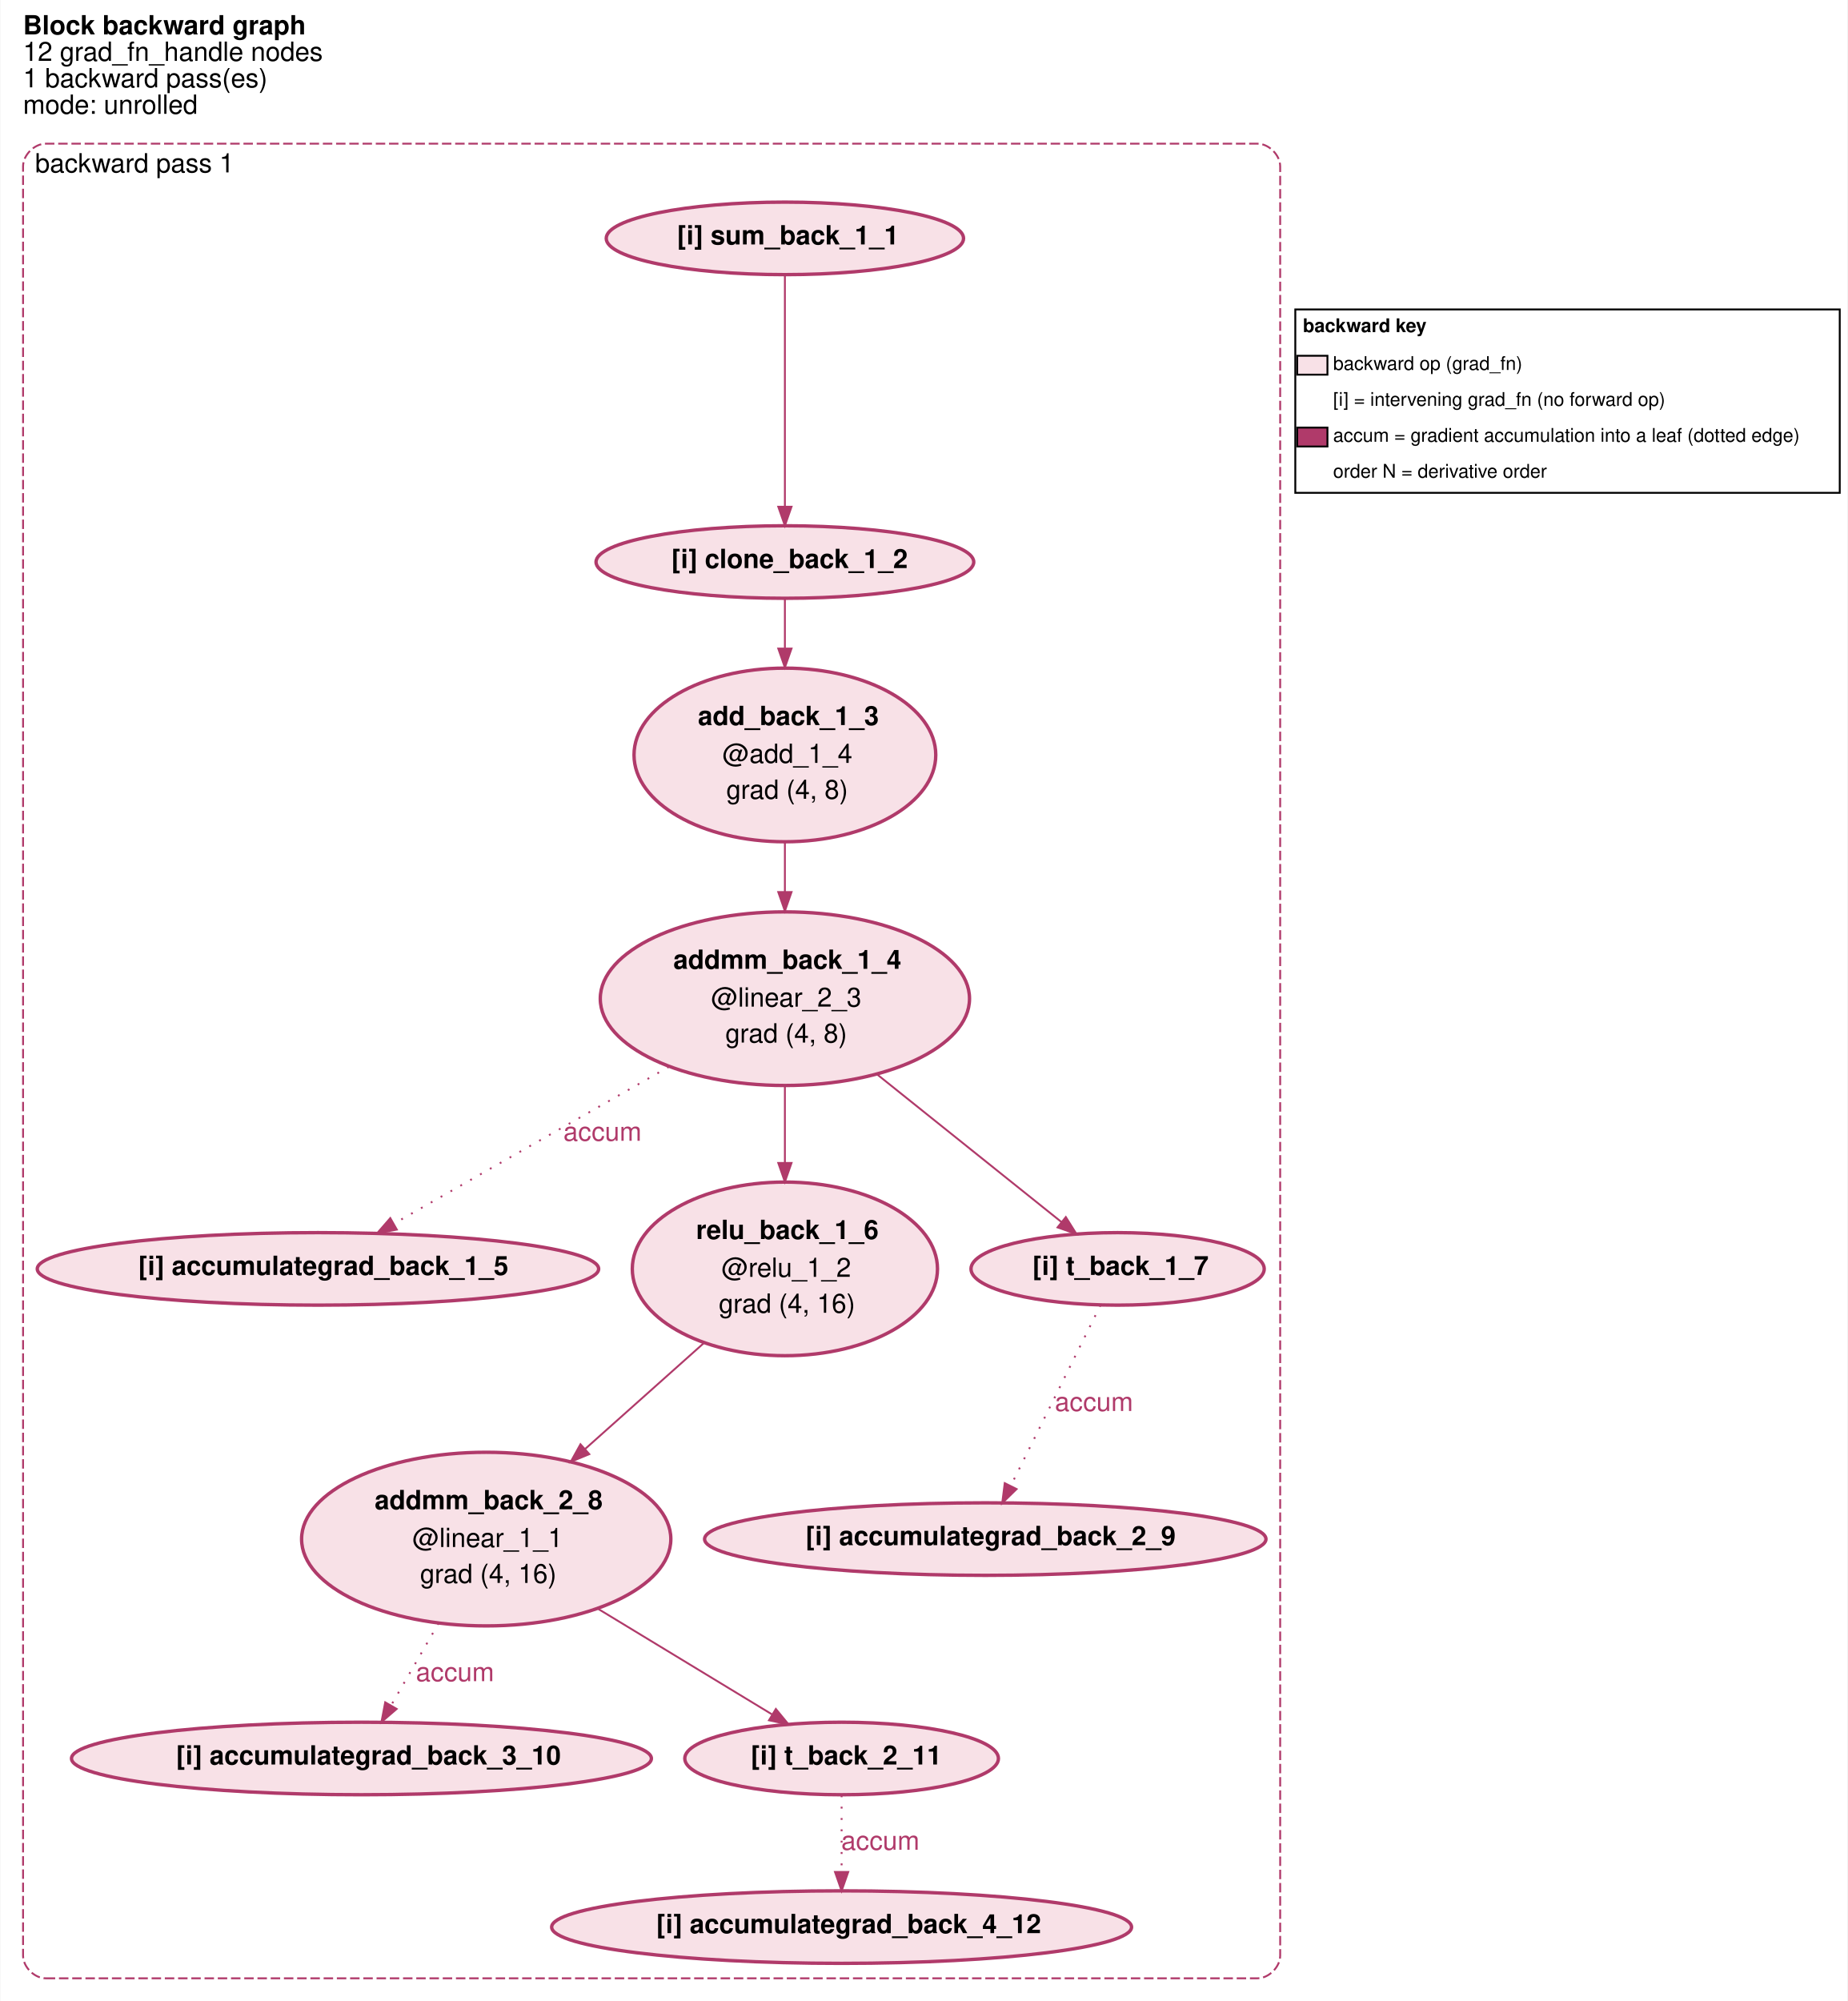
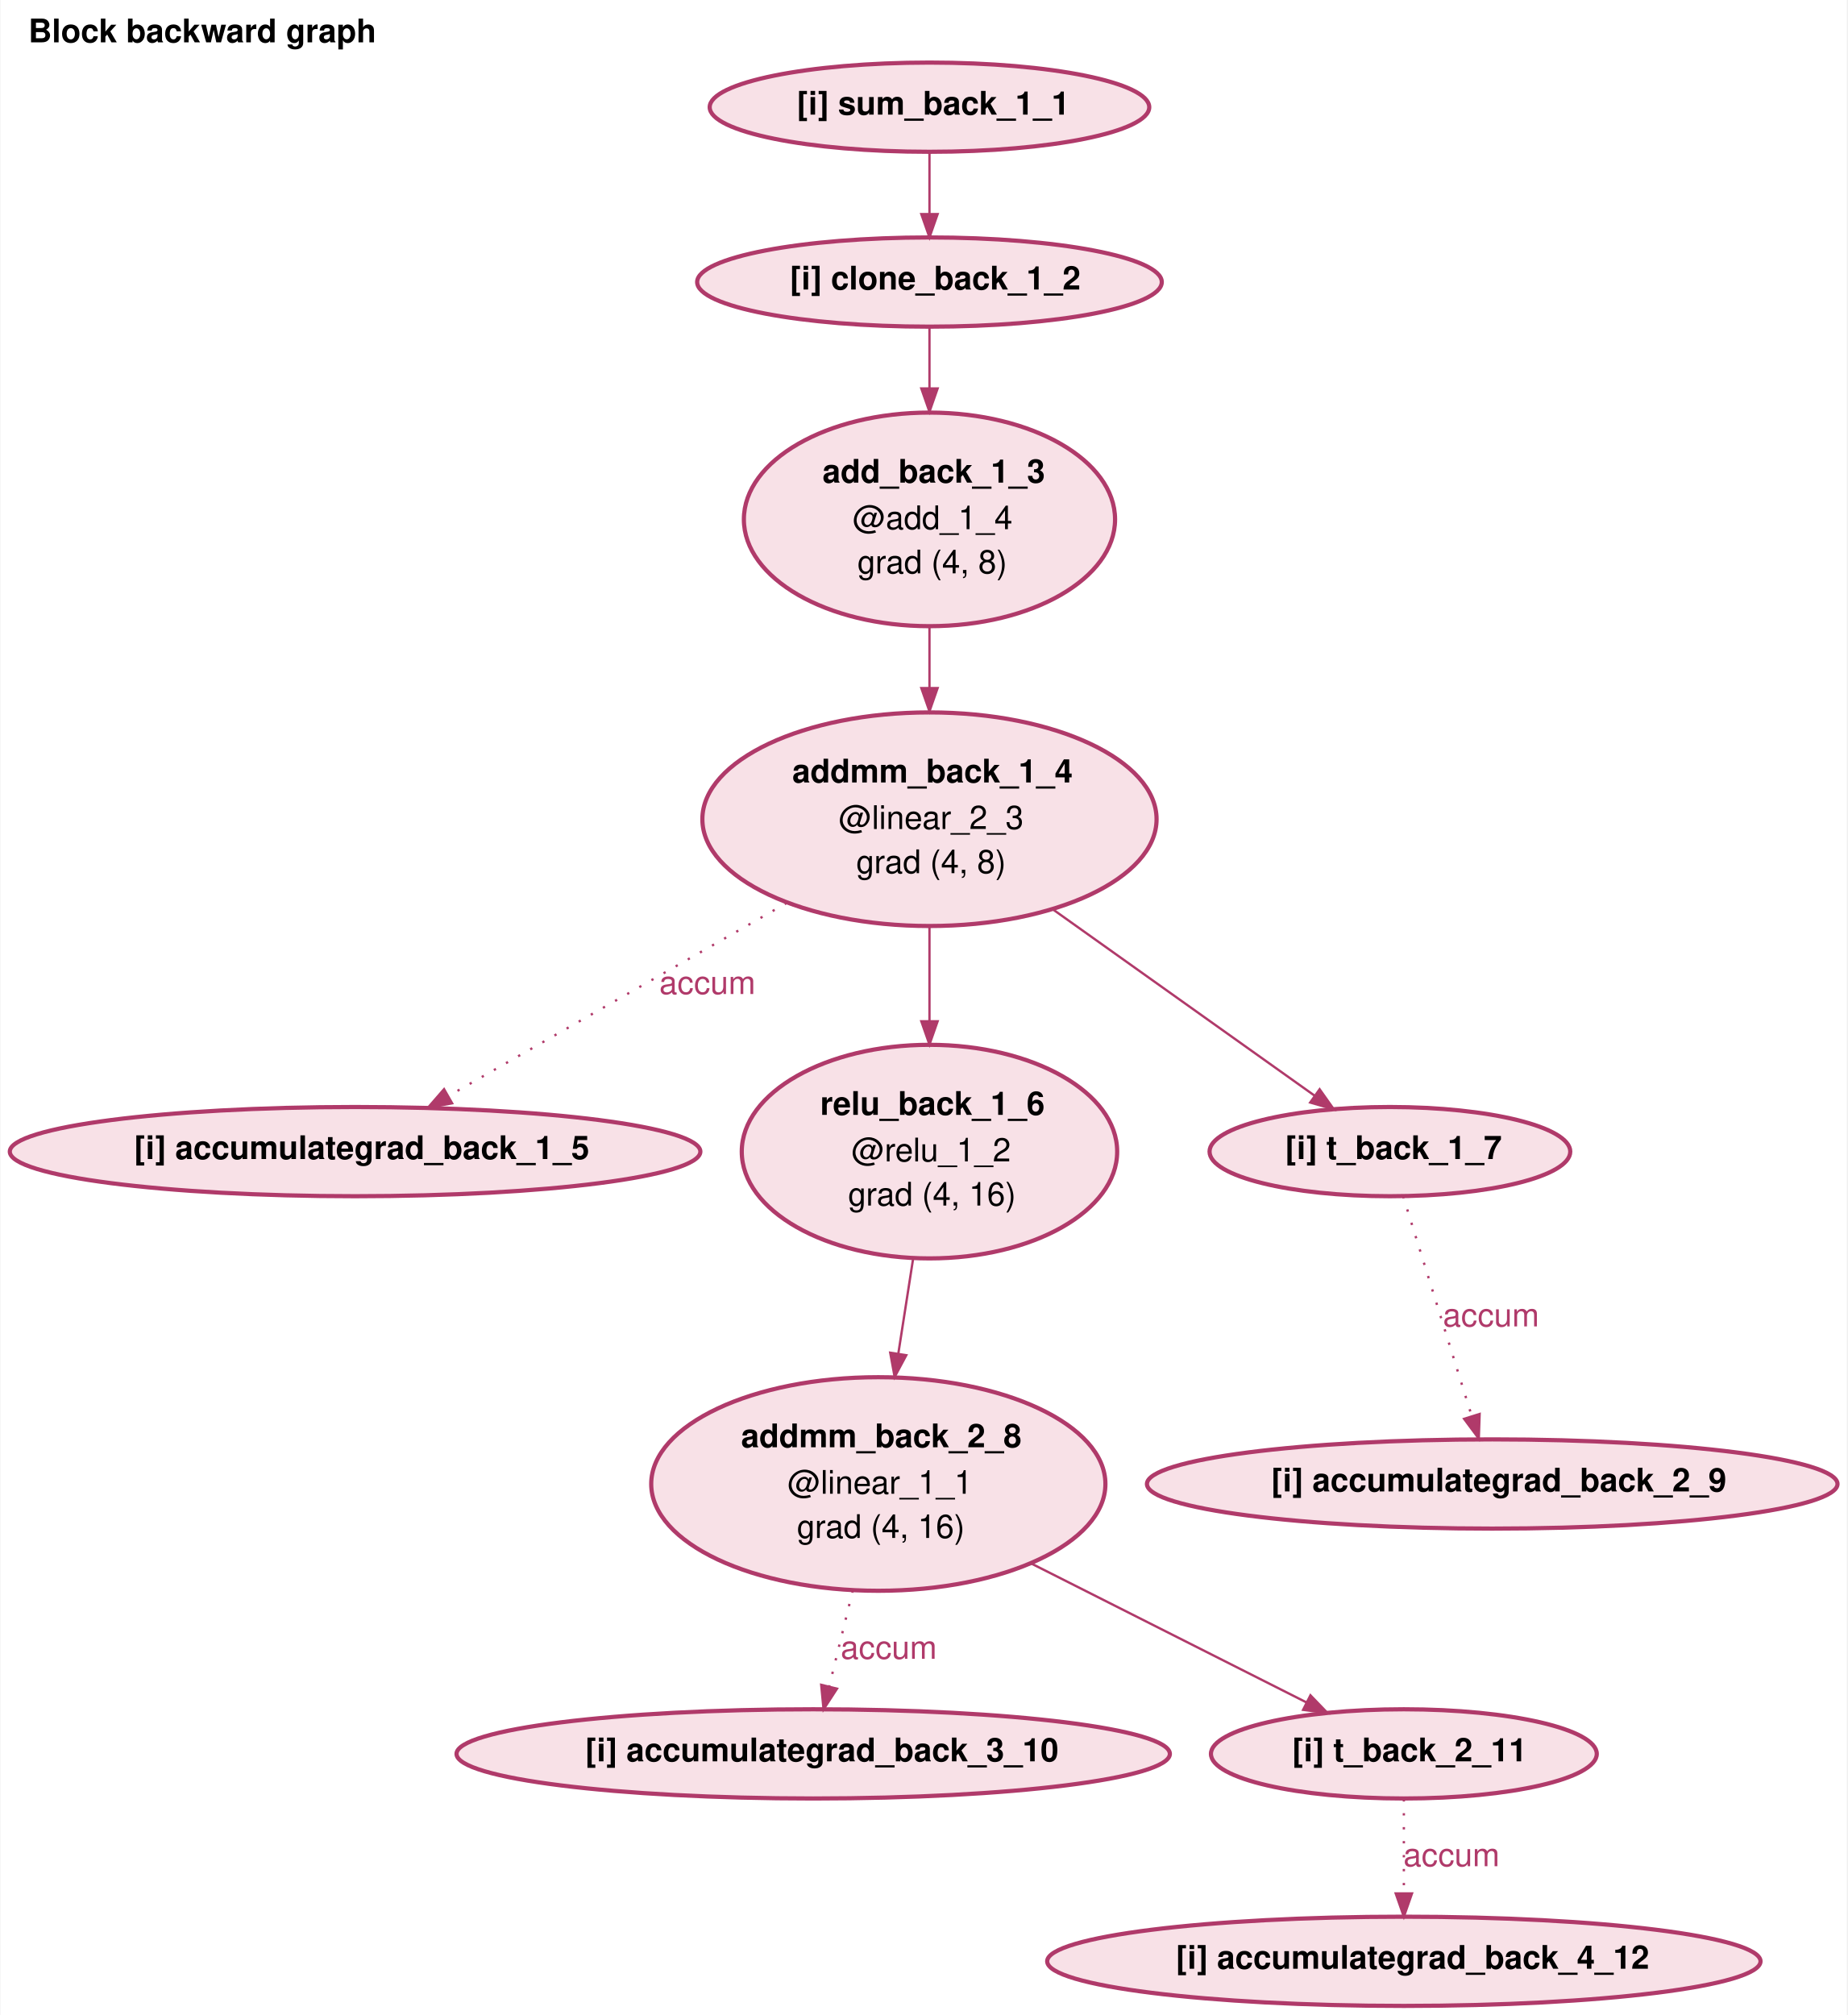
- <svg xmlns="http://www.w3.org/2000/svg" xmlns:xlink="http://www.w3.org/1999/xlink" width="977pt" height="1058pt" viewBox="0.00 0.00 977.00 1058.43">
-   <g id="graph0" class="graph" transform="scale(1 1) rotate(0) translate(4 1054.43)">
-     <polygon fill="white" stroke="transparent" points="-4,4 -4,-1054.43 973,-1054.43 973,4 -4,4" />
-     <text text-anchor="start" x="8" y="-1036.23" font-family="Helvetica,sans-Serif" font-weight="bold" font-size="14.00">Block backward graph</text>
-     <text text-anchor="start" x="8" y="-1022.23" font-family="Helvetica,sans-Serif" font-size="14.00">12 grad_fn_handle nodes</text>
-     <text text-anchor="start" x="8" y="-1008.23" font-family="Helvetica,sans-Serif" font-size="14.00">1 backward pass(es)</text>
-     <text text-anchor="start" x="8" y="-994.23" font-family="Helvetica,sans-Serif" font-size="14.00">mode: unrolled</text>
-     <g id="clust1" class="cluster">
-       <path fill="white" stroke="#b03a6a" stroke-dasharray="5,2" d="M20,-8C20,-8 661,-8 661,-8 667,-8 673,-14 673,-20 673,-20 673,-966.43 673,-966.43 673,-972.43 667,-978.43 661,-978.43 661,-978.43 20,-978.43 20,-978.43 14,-978.43 8,-972.43 8,-966.43 8,-966.43 8,-20 8,-20 8,-14 14,-8 20,-8" />
-       <text text-anchor="middle" x="67" y="-963.23" font-family="Helvetica,sans-Serif" font-size="14.00">backward pass 1</text>
-     </g>
+ <svg xmlns="http://www.w3.org/2000/svg" xmlns:xlink="http://www.w3.org/1999/xlink" width="794pt" height="866pt" viewBox="0.00 0.00 793.98 866.43">
+   <g id="graph0" class="graph" transform="scale(1 1) rotate(0) translate(4 862.43)">
+     <polygon fill="white" stroke="transparent" points="-4,4 -4,-862.43 789.98,-862.43 789.98,4 -4,4" />
+     <text text-anchor="start" x="8" y="-844.23" font-family="Helvetica,sans-Serif" font-weight="bold" font-size="14.00">Block backward graph</text>
    <g id="node1" class="node">
-       <ellipse fill="#f8e1e7" stroke="#b03a6a" stroke-width="1.8" cx="411" cy="-928.34" rx="94.51" ry="19.18" />
-       <text text-anchor="start" x="354" y="-925.14" font-family="Helvetica,sans-Serif" font-weight="bold" font-size="14.00">[i] sum_back_1_1</text>
+       <ellipse fill="#f8e1e7" stroke="#b03a6a" stroke-width="1.8" cx="395.49" cy="-816.34" rx="94.51" ry="19.18" />
+       <text text-anchor="start" x="338.49" y="-813.14" font-family="Helvetica,sans-Serif" font-weight="bold" font-size="14.00">[i] sum_back_1_1</text>
    </g>
    <g id="node2" class="node">
-       <ellipse fill="#f8e1e7" stroke="#b03a6a" stroke-width="1.8" cx="411" cy="-757.15" rx="99.9" ry="19.18" />
-       <text text-anchor="start" x="351" y="-753.95" font-family="Helvetica,sans-Serif" font-weight="bold" font-size="14.00">[i] clone_back_1_2</text>
+       <ellipse fill="#f8e1e7" stroke="#b03a6a" stroke-width="1.8" cx="395.49" cy="-741.15" rx="99.9" ry="19.18" />
+       <text text-anchor="start" x="335.49" y="-737.95" font-family="Helvetica,sans-Serif" font-weight="bold" font-size="14.00">[i] clone_back_1_2</text>
    </g>
    <g id="edge1" class="edge">
-       <path fill="none" stroke="#b03a6a" d="M411,-909.23C411,-879.8 411,-821.36 411,-786.42" />
-       <polygon fill="#b03a6a" stroke="#b03a6a" points="414.5,-786.39 411,-776.39 407.5,-786.39 414.5,-786.39" />
+       <path fill="none" stroke="#b03a6a" d="M395.49,-796.87C395.49,-788.92 395.49,-779.45 395.49,-770.64" />
+       <polygon fill="#b03a6a" stroke="#b03a6a" points="398.99,-770.36 395.49,-760.36 391.99,-770.36 398.99,-770.36" />
    </g>
    <g id="node3" class="node">
-       <ellipse fill="#f8e1e7" stroke="#b03a6a" stroke-width="1.8" cx="411" cy="-655.1" rx="79.81" ry="45.92" />
-       <text text-anchor="start" x="365" y="-670.9" font-family="Helvetica,sans-Serif" font-weight="bold" font-size="14.00">add_back_1_3</text>
-       <text text-anchor="start" x="378" y="-650.9" font-family="Helvetica,sans-Serif" font-size="14.00">@add_1_4</text>
-       <text text-anchor="start" x="380" y="-631.9" font-family="Helvetica,sans-Serif" font-size="14.00">grad (4, 8)</text>
+       <ellipse fill="#f8e1e7" stroke="#b03a6a" stroke-width="1.8" cx="395.49" cy="-639.1" rx="79.81" ry="45.92" />
+       <text text-anchor="start" x="349.49" y="-654.9" font-family="Helvetica,sans-Serif" font-weight="bold" font-size="14.00">add_back_1_3</text>
+       <text text-anchor="start" x="362.49" y="-634.9" font-family="Helvetica,sans-Serif" font-size="14.00">@add_1_4</text>
+       <text text-anchor="start" x="364.49" y="-615.9" font-family="Helvetica,sans-Serif" font-size="14.00">grad (4, 8)</text>
    </g>
    <g id="edge2" class="edge">
-       <path fill="none" stroke="#b03a6a" d="M411,-737.8C411,-730.26 411,-721.09 411,-711.66" />
-       <polygon fill="#b03a6a" stroke="#b03a6a" points="414.5,-711.38 411,-701.38 407.5,-711.38 414.5,-711.38" />
+       <path fill="none" stroke="#b03a6a" d="M395.49,-721.8C395.49,-714.26 395.49,-705.09 395.49,-695.66" />
+       <polygon fill="#b03a6a" stroke="#b03a6a" points="398.99,-695.38 395.49,-685.38 391.99,-695.38 398.99,-695.38" />
    </g>
    <g id="node4" class="node">
-       <ellipse fill="#f8e1e7" stroke="#b03a6a" stroke-width="1.8" cx="411" cy="-526.18" rx="97.66" ry="45.92" />
-       <text text-anchor="start" x="352" y="-541.98" font-family="Helvetica,sans-Serif" font-weight="bold" font-size="14.00">addmm_back_1_4</text>
-       <text text-anchor="start" x="372" y="-521.98" font-family="Helvetica,sans-Serif" font-size="14.00">@linear_2_3</text>
-       <text text-anchor="start" x="379.5" y="-502.98" font-family="Helvetica,sans-Serif" font-size="14.00">grad (4, 8)</text>
+       <ellipse fill="#f8e1e7" stroke="#b03a6a" stroke-width="1.8" cx="395.49" cy="-510.18" rx="97.66" ry="45.92" />
+       <text text-anchor="start" x="336.49" y="-525.98" font-family="Helvetica,sans-Serif" font-weight="bold" font-size="14.00">addmm_back_1_4</text>
+       <text text-anchor="start" x="356.49" y="-505.98" font-family="Helvetica,sans-Serif" font-size="14.00">@linear_2_3</text>
+       <text text-anchor="start" x="363.99" y="-486.98" font-family="Helvetica,sans-Serif" font-size="14.00">grad (4, 8)</text>
    </g>
    <g id="edge3" class="edge">
-       <path fill="none" stroke="#b03a6a" d="M411,-609C411,-600.49 411,-591.51 411,-582.73" />
-       <polygon fill="#b03a6a" stroke="#b03a6a" points="414.5,-582.57 411,-572.57 407.5,-582.57 414.5,-582.57" />
+       <path fill="none" stroke="#b03a6a" d="M395.49,-593C395.49,-584.49 395.49,-575.51 395.49,-566.73" />
+       <polygon fill="#b03a6a" stroke="#b03a6a" points="398.99,-566.57 395.49,-556.57 391.99,-566.57 398.99,-566.57" />
    </g>
    <g id="node5" class="node">
-       <ellipse fill="#f8e1e7" stroke="#b03a6a" stroke-width="1.8" cx="164" cy="-383.25" rx="148.48" ry="19.18" />
-       <text text-anchor="start" x="69" y="-380.05" font-family="Helvetica,sans-Serif" font-weight="bold" font-size="14.00">[i] accumulategrad_back_1_5</text>
+       <ellipse fill="#f8e1e7" stroke="#b03a6a" stroke-width="1.8" cx="148.49" cy="-367.25" rx="148.48" ry="19.18" />
+       <text text-anchor="start" x="53.49" y="-364.05" font-family="Helvetica,sans-Serif" font-weight="bold" font-size="14.00">[i] accumulategrad_back_1_5</text>
    </g>
    <g id="edge4" class="edge">
      <g id="a_edge4">
        <a xlink:title="accum -&gt; accumulategrad_back_1_5">
-           <path fill="none" stroke="#b03a6a" stroke-dasharray="1,5" d="M349.63,-490.16C304.26,-464.28 243.76,-429.76 204.36,-407.28" />
-           <polygon fill="#b03a6a" stroke="#b03a6a" points="205.72,-404.03 195.3,-402.11 202.26,-410.11 205.72,-404.03" />
+           <path fill="none" stroke="#b03a6a" stroke-dasharray="1,5" d="M334.12,-474.16C288.75,-448.28 228.26,-413.76 188.85,-391.28" />
+           <polygon fill="#b03a6a" stroke="#b03a6a" points="190.22,-388.03 179.8,-386.11 186.75,-394.11 190.22,-388.03" />
        </a>
      </g>
-       <text text-anchor="middle" x="314.5" y="-451.02" font-family="Helvetica,sans-Serif" font-size="14.00" fill="#b03a6a">accum</text>
+       <text text-anchor="middle" x="299.99" y="-435.02" font-family="Helvetica,sans-Serif" font-size="14.00" fill="#b03a6a">accum</text>
    </g>
    <g id="node6" class="node">
-       <ellipse fill="#f8e1e7" stroke="#b03a6a" stroke-width="1.8" cx="411" cy="-383.25" rx="80.72" ry="45.92" />
-       <text text-anchor="start" x="364" y="-399.05" font-family="Helvetica,sans-Serif" font-weight="bold" font-size="14.00">relu_back_1_6</text>
-       <text text-anchor="start" x="377.5" y="-379.05" font-family="Helvetica,sans-Serif" font-size="14.00">@relu_1_2</text>
-       <text text-anchor="start" x="376" y="-360.05" font-family="Helvetica,sans-Serif" font-size="14.00">grad (4, 16)</text>
+       <ellipse fill="#f8e1e7" stroke="#b03a6a" stroke-width="1.8" cx="395.49" cy="-367.25" rx="80.72" ry="45.92" />
+       <text text-anchor="start" x="348.49" y="-383.05" font-family="Helvetica,sans-Serif" font-weight="bold" font-size="14.00">relu_back_1_6</text>
+       <text text-anchor="start" x="361.99" y="-363.05" font-family="Helvetica,sans-Serif" font-size="14.00">@relu_1_2</text>
+       <text text-anchor="start" x="360.49" y="-344.05" font-family="Helvetica,sans-Serif" font-size="14.00">grad (4, 16)</text>
    </g>
    <g id="edge5" class="edge">
-       <path fill="none" stroke="#b03a6a" d="M411,-480.2C411,-467.23 411,-452.94 411,-439.43" />
-       <polygon fill="#b03a6a" stroke="#b03a6a" points="414.5,-439.29 411,-429.29 407.5,-439.29 414.5,-439.29" />
+       <path fill="none" stroke="#b03a6a" d="M395.49,-464.2C395.49,-451.23 395.49,-436.94 395.49,-423.43" />
+       <polygon fill="#b03a6a" stroke="#b03a6a" points="398.99,-423.29 395.49,-413.29 391.99,-423.29 398.99,-423.29" />
    </g>
    <g id="node7" class="node">
-       <ellipse fill="#f8e1e7" stroke="#b03a6a" stroke-width="1.8" cx="587" cy="-383.25" rx="77.56" ry="19.18" />
-       <text text-anchor="start" x="542" y="-380.05" font-family="Helvetica,sans-Serif" font-weight="bold" font-size="14.00">[i] t_back_1_7</text>
+       <ellipse fill="#f8e1e7" stroke="#b03a6a" stroke-width="1.8" cx="593.49" cy="-367.25" rx="77.56" ry="19.18" />
+       <text text-anchor="start" x="548.49" y="-364.05" font-family="Helvetica,sans-Serif" font-weight="bold" font-size="14.00">[i] t_back_1_7</text>
    </g>
    <g id="edge6" class="edge">
-       <path fill="none" stroke="#b03a6a" d="M459.56,-486.3C490.91,-461.19 530.68,-429.35 557.38,-407.97" />
-       <polygon fill="#b03a6a" stroke="#b03a6a" points="559.61,-410.67 565.23,-401.69 555.23,-405.2 559.61,-410.67" />
+       <path fill="none" stroke="#b03a6a" d="M448.55,-471.41C484.47,-445.85 530.75,-412.91 561.23,-391.22" />
+       <polygon fill="#b03a6a" stroke="#b03a6a" points="563.27,-394.06 569.39,-385.41 559.21,-388.36 563.27,-394.06" />
    </g>
    <g id="node8" class="node">
-       <ellipse fill="#f8e1e7" stroke="#b03a6a" stroke-width="1.8" cx="253" cy="-240.33" rx="97.66" ry="45.92" />
-       <text text-anchor="start" x="194" y="-256.13" font-family="Helvetica,sans-Serif" font-weight="bold" font-size="14.00">addmm_back_2_8</text>
-       <text text-anchor="start" x="214" y="-236.13" font-family="Helvetica,sans-Serif" font-size="14.00">@linear_1_1</text>
-       <text text-anchor="start" x="218" y="-217.13" font-family="Helvetica,sans-Serif" font-size="14.00">grad (4, 16)</text>
+       <ellipse fill="#f8e1e7" stroke="#b03a6a" stroke-width="1.8" cx="373.49" cy="-224.33" rx="97.66" ry="45.92" />
+       <text text-anchor="start" x="314.49" y="-240.13" font-family="Helvetica,sans-Serif" font-weight="bold" font-size="14.00">addmm_back_2_8</text>
+       <text text-anchor="start" x="334.49" y="-220.13" font-family="Helvetica,sans-Serif" font-size="14.00">@linear_1_1</text>
+       <text text-anchor="start" x="338.49" y="-201.13" font-family="Helvetica,sans-Serif" font-size="14.00">grad (4, 16)</text>
    </g>
    <g id="edge7" class="edge">
-       <path fill="none" stroke="#b03a6a" d="M368.24,-344.12C348.87,-326.84 325.8,-306.26 305.4,-288.06" />
-       <polygon fill="#b03a6a" stroke="#b03a6a" points="307.52,-285.26 297.72,-281.22 302.86,-290.49 307.52,-285.26" />
+       <path fill="none" stroke="#b03a6a" d="M388.47,-321.28C386.45,-308.31 384.21,-294.01 382.11,-280.5" />
+       <polygon fill="#b03a6a" stroke="#b03a6a" points="385.52,-279.7 380.52,-270.36 378.61,-280.78 385.52,-279.7" />
    </g>
    <g id="node9" class="node">
-       <ellipse fill="#f8e1e7" stroke="#b03a6a" stroke-width="1.8" cx="517" cy="-240.33" rx="148.48" ry="19.18" />
-       <text text-anchor="start" x="422" y="-237.13" font-family="Helvetica,sans-Serif" font-weight="bold" font-size="14.00">[i] accumulategrad_back_2_9</text>
+       <ellipse fill="#f8e1e7" stroke="#b03a6a" stroke-width="1.8" cx="637.49" cy="-224.33" rx="148.48" ry="19.18" />
+       <text text-anchor="start" x="542.49" y="-221.13" font-family="Helvetica,sans-Serif" font-weight="bold" font-size="14.00">[i] accumulategrad_back_2_9</text>
    </g>
    <g id="edge8" class="edge">
      <g id="a_edge8">
        <a xlink:title="accum -&gt; accumulategrad_back_2_9">
-           <path fill="none" stroke="#b03a6a" stroke-dasharray="1,5" d="M577.99,-364.12C565.97,-339.91 544.57,-296.83 530.58,-268.68" />
-           <polygon fill="#b03a6a" stroke="#b03a6a" points="533.56,-266.79 525.97,-259.39 527.29,-269.91 533.56,-266.79" />
+           <path fill="none" stroke="#b03a6a" stroke-dasharray="1,5" d="M599.15,-348.12C606.64,-324.15 619.9,-281.68 628.69,-253.51" />
+           <polygon fill="#b03a6a" stroke="#b03a6a" points="632.07,-254.43 631.71,-243.84 625.39,-252.34 632.07,-254.43" />
        </a>
      </g>
-       <text text-anchor="middle" x="574.5" y="-308.09" font-family="Helvetica,sans-Serif" font-size="14.00" fill="#b03a6a">accum</text>
+       <text text-anchor="middle" x="636.99" y="-292.09" font-family="Helvetica,sans-Serif" font-size="14.00" fill="#b03a6a">accum</text>
    </g>
    <g id="node10" class="node">
-       <ellipse fill="#f8e1e7" stroke="#b03a6a" stroke-width="1.8" cx="187" cy="-124.28" rx="153.38" ry="19.18" />
-       <text text-anchor="start" x="89" y="-121.08" font-family="Helvetica,sans-Serif" font-weight="bold" font-size="14.00">[i] accumulategrad_back_3_10</text>
+       <ellipse fill="#f8e1e7" stroke="#b03a6a" stroke-width="1.8" cx="345.49" cy="-108.28" rx="153.38" ry="19.18" />
+       <text text-anchor="start" x="247.49" y="-105.08" font-family="Helvetica,sans-Serif" font-weight="bold" font-size="14.00">[i] accumulategrad_back_3_10</text>
    </g>
    <g id="edge9" class="edge">
      <g id="a_edge9">
        <a xlink:title="accum -&gt; accumulategrad_back_3_10">
-           <path fill="none" stroke="#b03a6a" stroke-dasharray="1,5" d="M227.86,-195.89C219.42,-181.3 210.25,-165.45 202.74,-152.47" />
-           <polygon fill="#b03a6a" stroke="#b03a6a" points="205.63,-150.49 197.59,-143.58 199.57,-153.99 205.63,-150.49" />
+           <path fill="none" stroke="#b03a6a" stroke-dasharray="1,5" d="M362.51,-178.58C359.08,-164.64 355.41,-149.66 352.35,-137.22" />
+           <polygon fill="#b03a6a" stroke="#b03a6a" points="355.73,-136.31 349.95,-127.43 348.93,-137.98 355.73,-136.31" />
        </a>
      </g>
-       <text text-anchor="middle" x="236.5" y="-165.17" font-family="Helvetica,sans-Serif" font-size="14.00" fill="#b03a6a">accum</text>
+       <text text-anchor="middle" x="377.99" y="-149.17" font-family="Helvetica,sans-Serif" font-size="14.00" fill="#b03a6a">accum</text>
    </g>
    <g id="node11" class="node">
-       <ellipse fill="#f8e1e7" stroke="#b03a6a" stroke-width="1.8" cx="441" cy="-124.28" rx="82.96" ry="19.18" />
-       <text text-anchor="start" x="393" y="-121.08" font-family="Helvetica,sans-Serif" font-weight="bold" font-size="14.00">[i] t_back_2_11</text>
+       <ellipse fill="#f8e1e7" stroke="#b03a6a" stroke-width="1.8" cx="599.49" cy="-108.28" rx="82.96" ry="19.18" />
+       <text text-anchor="start" x="551.49" y="-105.08" font-family="Helvetica,sans-Serif" font-weight="bold" font-size="14.00">[i] t_back_2_11</text>
    </g>
    <g id="edge10" class="edge">
-       <path fill="none" stroke="#b03a6a" d="M311.97,-203.56C342.12,-185.26 377.88,-163.57 404.1,-147.66" />
-       <polygon fill="#b03a6a" stroke="#b03a6a" points="406.22,-150.47 412.95,-142.29 402.59,-144.49 406.22,-150.47" />
+       <path fill="none" stroke="#b03a6a" d="M439.16,-190.19C477.4,-170.89 524.47,-147.14 557.69,-130.37" />
+       <polygon fill="#b03a6a" stroke="#b03a6a" points="559.32,-133.47 566.67,-125.84 556.16,-127.22 559.32,-133.47" />
    </g>
    <g id="node12" class="node">
-       <ellipse fill="#f8e1e7" stroke="#b03a6a" stroke-width="1.8" cx="441" cy="-35.09" rx="153.38" ry="19.18" />
-       <text text-anchor="start" x="343" y="-31.89" font-family="Helvetica,sans-Serif" font-weight="bold" font-size="14.00">[i] accumulategrad_back_4_12</text>
+       <ellipse fill="#f8e1e7" stroke="#b03a6a" stroke-width="1.8" cx="599.49" cy="-19.09" rx="153.38" ry="19.18" />
+       <text text-anchor="start" x="501.49" y="-15.89" font-family="Helvetica,sans-Serif" font-weight="bold" font-size="14.00">[i] accumulategrad_back_4_12</text>
    </g>
    <g id="edge11" class="edge">
      <g id="a_edge11">
        <a xlink:title="accum -&gt; accumulategrad_back_4_12">
-           <path fill="none" stroke="#b03a6a" stroke-dasharray="1,5" d="M441,-104.79C441,-93.03 441,-77.59 441,-64.32" />
-           <polygon fill="#b03a6a" stroke="#b03a6a" points="444.5,-64.26 441,-54.26 437.5,-64.26 444.5,-64.26" />
+           <path fill="none" stroke="#b03a6a" stroke-dasharray="1,5" d="M599.49,-88.79C599.49,-77.03 599.49,-61.59 599.49,-48.32" />
+           <polygon fill="#b03a6a" stroke="#b03a6a" points="602.99,-48.26 599.49,-38.26 595.99,-48.26 602.99,-48.26" />
        </a>
      </g>
-       <text text-anchor="middle" x="461.5" y="-75.98" font-family="Helvetica,sans-Serif" font-size="14.00" fill="#b03a6a">accum</text>
-     </g>
-     <g id="node13" class="node">
-       <text text-anchor="start" x="685" y="-878.75" font-family="Helvetica,sans-Serif" font-weight="bold" font-size="10.00">backward key</text>
-       <polygon fill="#f8e1e7" stroke="transparent" points="682,-856.25 682,-866.25 698,-866.25 698,-856.25 682,-856.25" />
-       <polygon fill="none" stroke="black" points="682,-856.25 682,-866.25 698,-866.25 698,-856.25 682,-856.25" />
-       <text text-anchor="start" x="701" y="-858.75" font-family="Helvetica,sans-Serif" font-size="10.00">backward op (grad_fn)</text>
-       <text text-anchor="start" x="701" y="-839.75" font-family="Helvetica,sans-Serif" font-size="10.00">[i] = intervening grad_fn (no forward op)</text>
-       <polygon fill="#b03a6a" stroke="transparent" points="682,-818.25 682,-828.25 698,-828.25 698,-818.25 682,-818.25" />
-       <polygon fill="none" stroke="black" points="682,-818.25 682,-828.25 698,-828.25 698,-818.25 682,-818.25" />
-       <text text-anchor="start" x="701" y="-820.75" font-family="Helvetica,sans-Serif" font-size="10.00">accum = gradient accumulation into a leaf (dotted edge)</text>
-       <text text-anchor="start" x="701" y="-801.75" font-family="Helvetica,sans-Serif" font-size="10.00">order N = derivative order</text>
-       <polygon fill="none" stroke="black" points="681,-793.75 681,-890.75 969,-890.75 969,-793.75 681,-793.75" />
+       <text text-anchor="middle" x="619.99" y="-59.98" font-family="Helvetica,sans-Serif" font-size="14.00" fill="#b03a6a">accum</text>
    </g>
  </g>
</svg>
